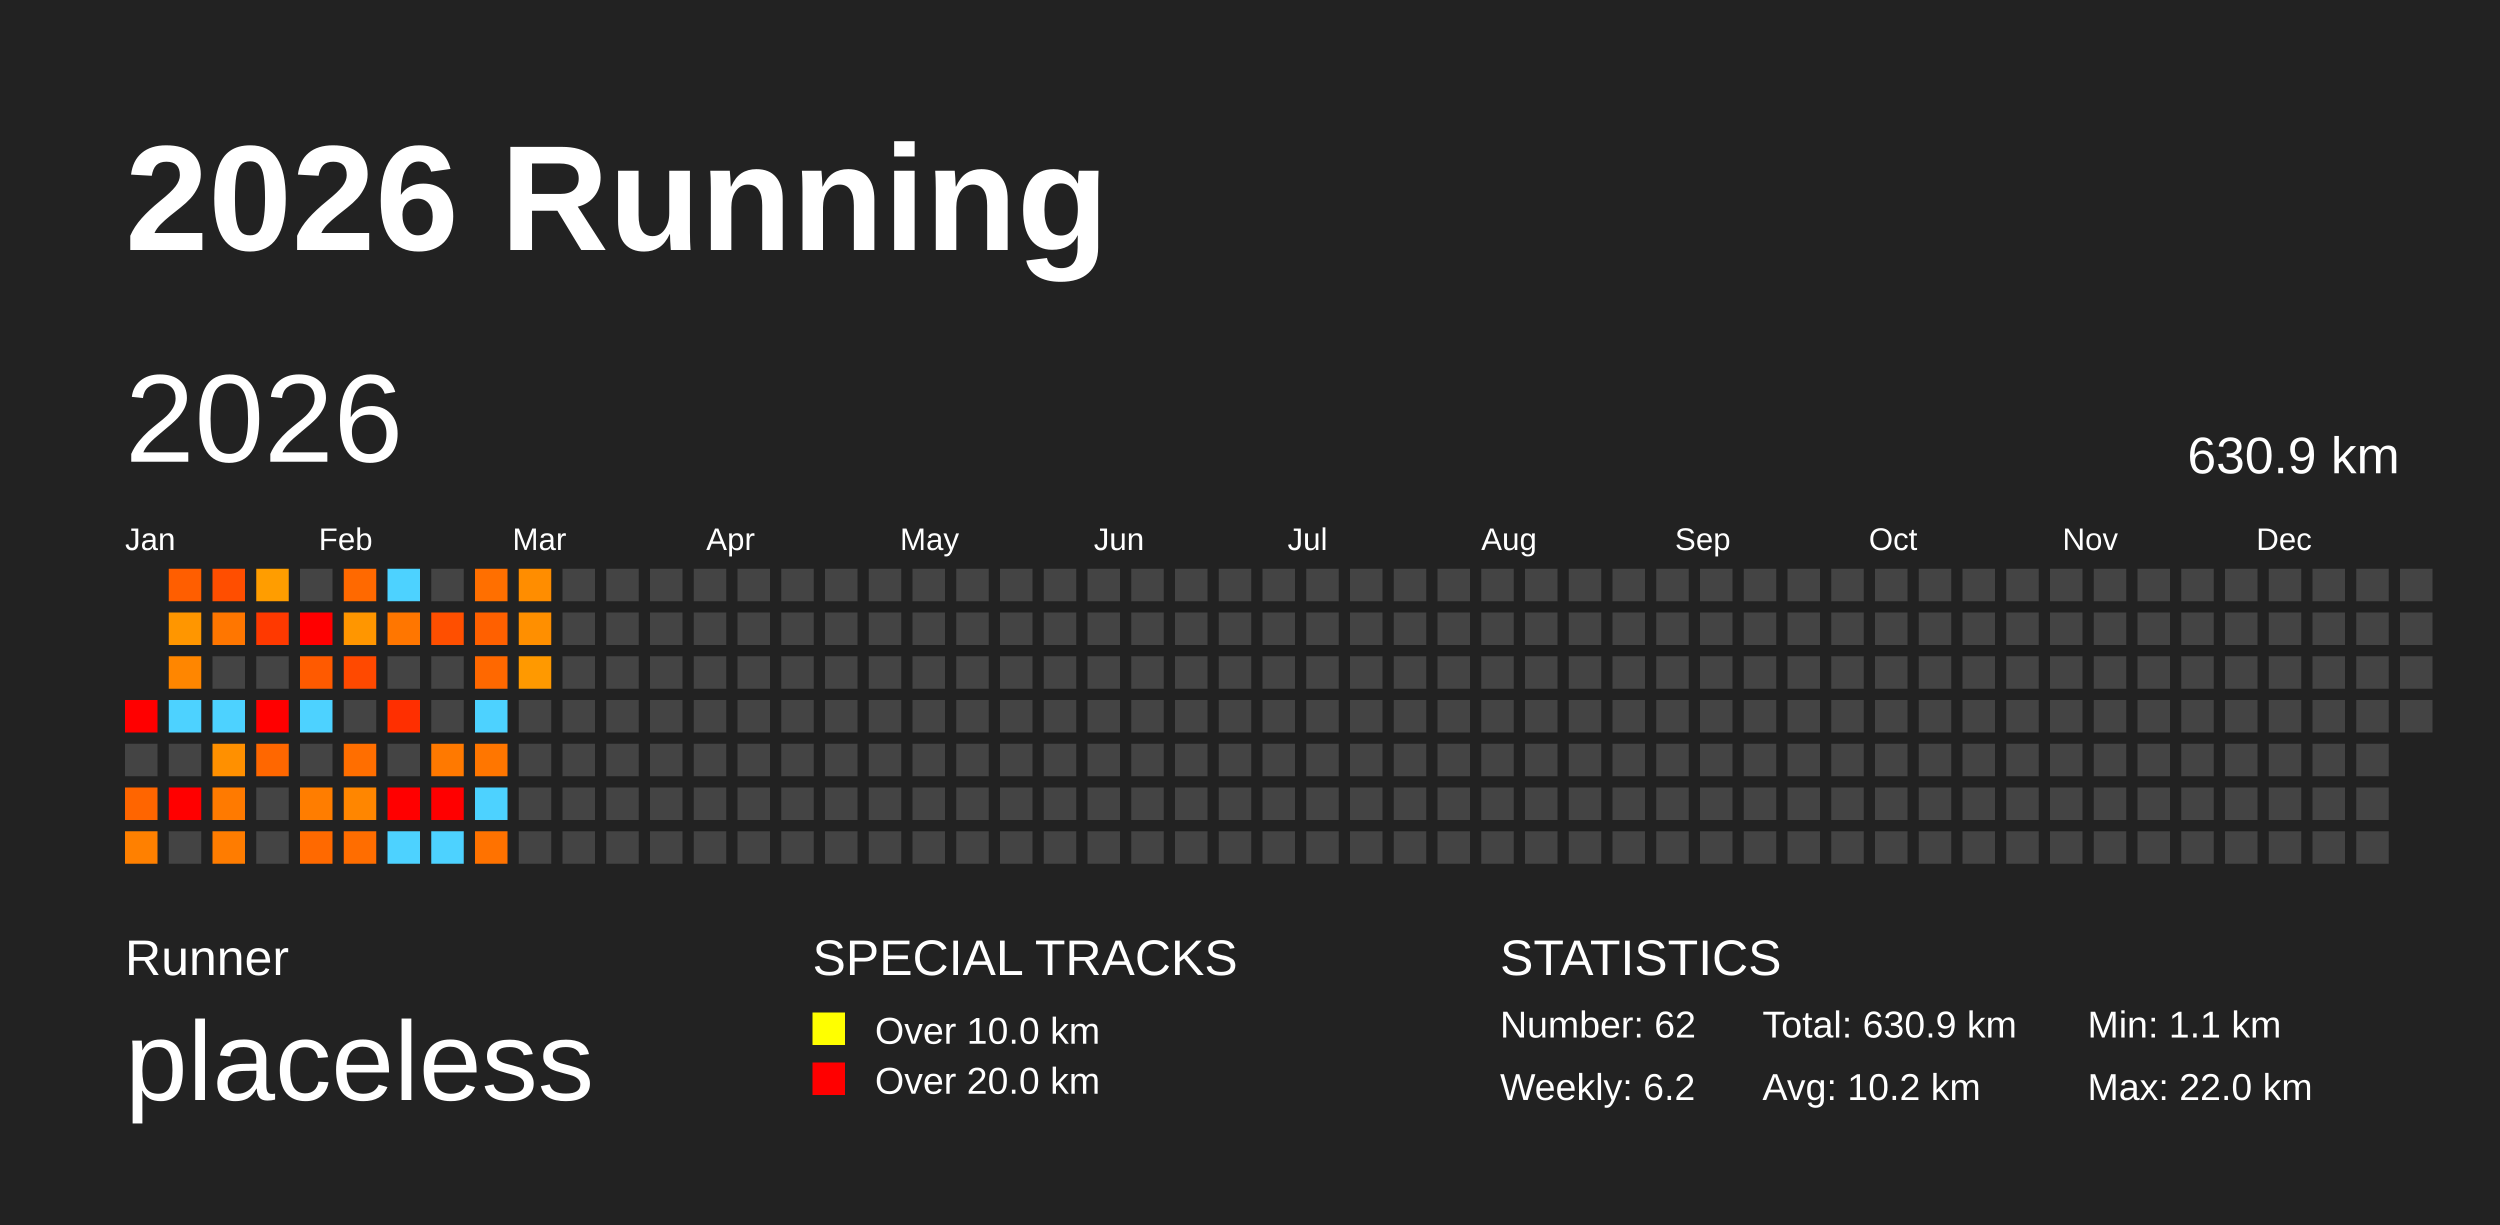
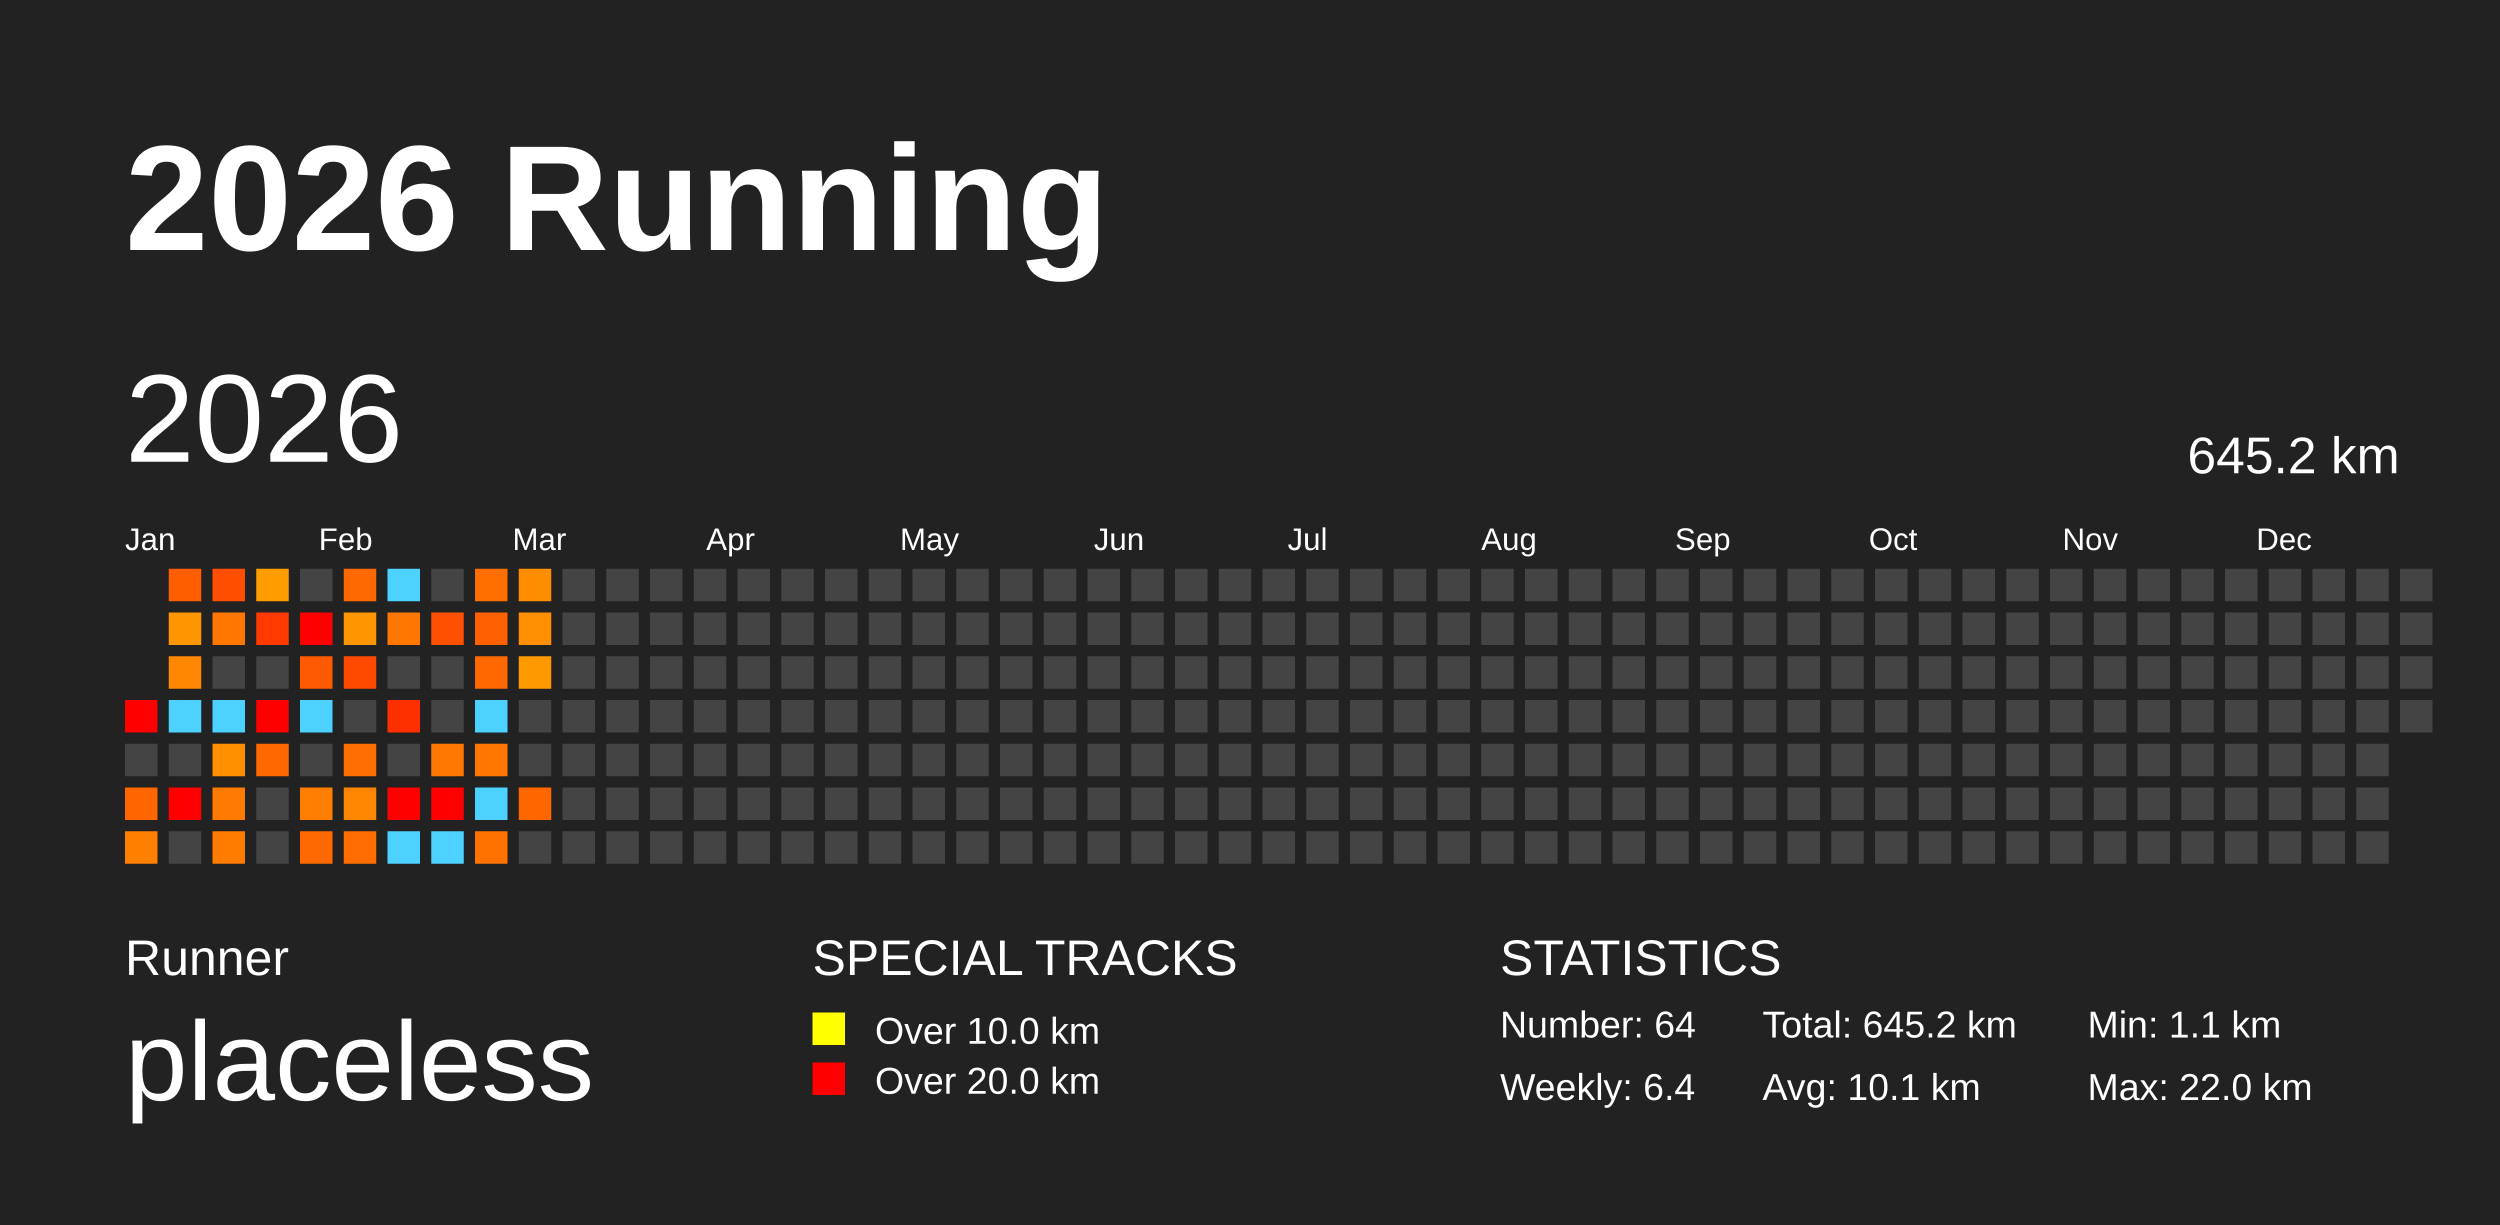
<svg xmlns="http://www.w3.org/2000/svg" baseProfile="full" height="98mm" version="1.1" viewBox="0,0,200,98" width="200mm">
  <defs />
  <rect fill="#222222" height="98" width="200" x="0" y="0" />
  <text fill="#FFFFFF" style="font-size:12px; font-family:Arial; font-weight:bold;" x="10" y="20">2026 Running</text>
  <text fill="#FFFFFF" style="font-size:4px; font-family:Arial" x="10" y="78">Runner</text>
  <text fill="#FFFFFF" style="font-size:9px; font-family:Arial" x="10" y="88">placeless</text>
  <text fill="#FFFFFF" style="font-size:4px; font-family:Arial" x="65" y="78">SPECIAL TRACKS</text>
  <rect fill="yellow" height="2.6" width="2.6" x="65" y="81" />
  <text fill="#FFFFFF" style="font-size:3px; font-family:Arial" x="70" y="83.5">Over 10.0 km</text>
  <rect fill="red" height="2.6" width="2.6" x="65" y="85" />
  <text fill="#FFFFFF" style="font-size:3px; font-family:Arial" x="70" y="87.5">Over 20.0 km</text>
  <text fill="#FFFFFF" style="font-size:4px; font-family:Arial" x="120" y="78">STATISTICS</text>
-   <text fill="#FFFFFF" style="font-size:3px; font-family:Arial" x="120" y="83">Number: 62</text>
-   <text fill="#FFFFFF" style="font-size:3px; font-family:Arial" x="120" y="88">Weekly: 6.2</text>
-   <text fill="#FFFFFF" style="font-size:3px; font-family:Arial" x="141" y="83">Total: 630.9 km</text>
-   <text fill="#FFFFFF" style="font-size:3px; font-family:Arial" x="141" y="88">Avg: 10.2 km</text>
+   <text fill="#FFFFFF" style="font-size:3px; font-family:Arial" x="120" y="83">Number: 64</text>
+   <text fill="#FFFFFF" style="font-size:3px; font-family:Arial" x="120" y="88">Weekly: 6.4</text>
+   <text fill="#FFFFFF" style="font-size:3px; font-family:Arial" x="141" y="83">Total: 645.2 km</text>
+   <text fill="#FFFFFF" style="font-size:3px; font-family:Arial" x="141" y="88">Avg: 10.1 km</text>
  <text fill="#FFFFFF" style="font-size:3px; font-family:Arial" x="167" y="83">Min: 1.1 km</text>
  <text fill="#FFFFFF" style="font-size:3px; font-family:Arial" x="167" y="88">Max: 22.0 km</text>
  <text dominant-baseline="hanging" fill="#FFFFFF" style="font-size:10.0px; font-family:Arial;" x="10" y="30">2026</text>
-   <text dominant-baseline="hanging" fill="#FFFFFF" style="font-size:4.125px; font-family:Arial;" x="175" y="35">630.9 km</text>
+   <text dominant-baseline="hanging" fill="#FFFFFF" style="font-size:4.125px; font-family:Arial;" x="175" y="35">645.2 km</text>
  <text fill="#FFFFFF" style="font-size:2.5px; font-family:Arial" x="10.0" y="44">Jan</text>
  <text fill="#FFFFFF" style="font-size:2.5px; font-family:Arial" x="25.5" y="44">Feb</text>
  <text fill="#FFFFFF" style="font-size:2.5px; font-family:Arial" x="41.0" y="44">Mar</text>
  <text fill="#FFFFFF" style="font-size:2.5px; font-family:Arial" x="56.5" y="44">Apr</text>
  <text fill="#FFFFFF" style="font-size:2.5px; font-family:Arial" x="72.0" y="44">May</text>
  <text fill="#FFFFFF" style="font-size:2.5px; font-family:Arial" x="87.5" y="44">Jun</text>
  <text fill="#FFFFFF" style="font-size:2.5px; font-family:Arial" x="103.0" y="44">Jul</text>
  <text fill="#FFFFFF" style="font-size:2.5px; font-family:Arial" x="118.5" y="44">Aug</text>
  <text fill="#FFFFFF" style="font-size:2.5px; font-family:Arial" x="134.0" y="44">Sep</text>
  <text fill="#FFFFFF" style="font-size:2.5px; font-family:Arial" x="149.5" y="44">Oct</text>
  <text fill="#FFFFFF" style="font-size:2.5px; font-family:Arial" x="165.0" y="44">Nov</text>
  <text fill="#FFFFFF" style="font-size:2.5px; font-family:Arial" x="180.5" y="44">Dec</text>
  <rect fill="red" height="2.6" width="2.6" x="10.0" y="56.0" />
  <rect fill="#444444" height="2.6" width="2.6" x="10.0" y="59.5" />
  <rect fill="#ff6500" height="2.6" width="2.6" x="10.0" y="63.0" />
  <rect fill="#ff8000" height="2.6" width="2.6" x="10.0" y="66.5" />
  <rect fill="#ff5e00" height="2.6" width="2.6" x="13.5" y="45.5" />
  <rect fill="#ff9600" height="2.6" width="2.6" x="13.5" y="49.0" />
  <rect fill="#ff8600" height="2.6" width="2.6" x="13.5" y="52.5" />
  <rect fill="#4dd2ff" height="2.6" width="2.6" x="13.5" y="56.0" />
  <rect fill="#444444" height="2.6" width="2.6" x="13.5" y="59.5" />
  <rect fill="red" height="2.6" width="2.6" x="13.5" y="63.0" />
  <rect fill="#444444" height="2.6" width="2.6" x="13.5" y="66.5" />
  <rect fill="#ff4e00" height="2.6" width="2.6" x="17.0" y="45.5" />
  <rect fill="#ff7600" height="2.6" width="2.6" x="17.0" y="49.0" />
  <rect fill="#444444" height="2.6" width="2.6" x="17.0" y="52.5" />
  <rect fill="#4dd2ff" height="2.6" width="2.6" x="17.0" y="56.0" />
  <rect fill="#ff9000" height="2.6" width="2.6" x="17.0" y="59.5" />
  <rect fill="#ff7a00" height="2.6" width="2.6" x="17.0" y="63.0" />
  <rect fill="#ff7c00" height="2.6" width="2.6" x="17.0" y="66.5" />
  <rect fill="#ff9d00" height="2.6" width="2.6" x="20.5" y="45.5" />
  <rect fill="#ff3900" height="2.6" width="2.6" x="20.5" y="49.0" />
  <rect fill="#444444" height="2.6" width="2.6" x="20.5" y="52.5" />
  <rect fill="red" height="2.6" width="2.6" x="20.5" y="56.0" />
  <rect fill="#ff6700" height="2.6" width="2.6" x="20.5" y="59.5" />
  <rect fill="#444444" height="2.6" width="2.6" x="20.5" y="63.0" />
  <rect fill="#444444" height="2.6" width="2.6" x="20.5" y="66.5" />
  <rect fill="#444444" height="2.6" width="2.6" x="24.0" y="45.5" />
  <rect fill="red" height="2.6" width="2.6" x="24.0" y="49.0" />
  <rect fill="#ff5a00" height="2.6" width="2.6" x="24.0" y="52.5" />
  <rect fill="#4dd2ff" height="2.6" width="2.6" x="24.0" y="56.0" />
  <rect fill="#444444" height="2.6" width="2.6" x="24.0" y="59.5" />
  <rect fill="#ff7d00" height="2.6" width="2.6" x="24.0" y="63.0" />
  <rect fill="#ff6900" height="2.6" width="2.6" x="24.0" y="66.5" />
  <rect fill="#ff6900" height="2.6" width="2.6" x="27.5" y="45.5" />
  <rect fill="#ff9600" height="2.6" width="2.6" x="27.5" y="49.0" />
  <rect fill="#ff4900" height="2.6" width="2.6" x="27.5" y="52.5" />
  <rect fill="#444444" height="2.6" width="2.6" x="27.5" y="56.0" />
  <rect fill="#ff6e00" height="2.6" width="2.6" x="27.5" y="59.5" />
  <rect fill="#ff8600" height="2.6" width="2.6" x="27.5" y="63.0" />
  <rect fill="#ff6d00" height="2.6" width="2.6" x="27.5" y="66.5" />
  <rect fill="#4dd2ff" height="2.6" width="2.6" x="31.0" y="45.5" />
  <rect fill="#ff7600" height="2.6" width="2.6" x="31.0" y="49.0" />
  <rect fill="#444444" height="2.6" width="2.6" x="31.0" y="52.5" />
  <rect fill="#ff2f00" height="2.6" width="2.6" x="31.0" y="56.0" />
  <rect fill="#444444" height="2.6" width="2.6" x="31.0" y="59.5" />
  <rect fill="red" height="2.6" width="2.6" x="31.0" y="63.0" />
  <rect fill="#4dd2ff" height="2.6" width="2.6" x="31.0" y="66.5" />
  <rect fill="#444444" height="2.6" width="2.6" x="34.5" y="45.5" />
  <rect fill="#ff4f00" height="2.6" width="2.6" x="34.5" y="49.0" />
  <rect fill="#444444" height="2.6" width="2.6" x="34.5" y="52.5" />
  <rect fill="#444444" height="2.6" width="2.6" x="34.5" y="56.0" />
  <rect fill="#ff7900" height="2.6" width="2.6" x="34.5" y="59.5" />
  <rect fill="red" height="2.6" width="2.6" x="34.5" y="63.0" />
  <rect fill="#4dd2ff" height="2.6" width="2.6" x="34.5" y="66.5" />
  <rect fill="#ff6f00" height="2.6" width="2.6" x="38.0" y="45.5" />
  <rect fill="#ff6000" height="2.6" width="2.6" x="38.0" y="49.0" />
  <rect fill="#ff6800" height="2.6" width="2.6" x="38.0" y="52.5" />
  <rect fill="#4dd2ff" height="2.6" width="2.6" x="38.0" y="56.0" />
  <rect fill="#ff7600" height="2.6" width="2.6" x="38.0" y="59.5" />
  <rect fill="#4dd2ff" height="2.6" width="2.6" x="38.0" y="63.0" />
  <rect fill="#ff7200" height="2.6" width="2.6" x="38.0" y="66.5" />
  <rect fill="#ff8d00" height="2.6" width="2.6" x="41.5" y="45.5" />
  <rect fill="#ff8f00" height="2.6" width="2.6" x="41.5" y="49.0" />
  <rect fill="#ff9900" height="2.6" width="2.6" x="41.5" y="52.5" />
  <rect fill="#444444" height="2.6" width="2.6" x="41.5" y="56.0" />
  <rect fill="#444444" height="2.6" width="2.6" x="41.5" y="59.5" />
-   <rect fill="#444444" height="2.6" width="2.6" x="41.5" y="63.0" />
+   <rect fill="#ff6600" height="2.6" width="2.6" x="41.5" y="63.0" />
  <rect fill="#444444" height="2.6" width="2.6" x="41.5" y="66.5" />
  <rect fill="#444444" height="2.6" width="2.6" x="45.0" y="45.5" />
  <rect fill="#444444" height="2.6" width="2.6" x="45.0" y="49.0" />
  <rect fill="#444444" height="2.6" width="2.6" x="45.0" y="52.5" />
  <rect fill="#444444" height="2.6" width="2.6" x="45.0" y="56.0" />
  <rect fill="#444444" height="2.6" width="2.6" x="45.0" y="59.5" />
  <rect fill="#444444" height="2.6" width="2.6" x="45.0" y="63.0" />
  <rect fill="#444444" height="2.6" width="2.6" x="45.0" y="66.5" />
  <rect fill="#444444" height="2.6" width="2.6" x="48.5" y="45.5" />
  <rect fill="#444444" height="2.6" width="2.6" x="48.5" y="49.0" />
  <rect fill="#444444" height="2.6" width="2.6" x="48.5" y="52.5" />
  <rect fill="#444444" height="2.6" width="2.6" x="48.5" y="56.0" />
  <rect fill="#444444" height="2.6" width="2.6" x="48.5" y="59.5" />
  <rect fill="#444444" height="2.6" width="2.6" x="48.5" y="63.0" />
  <rect fill="#444444" height="2.6" width="2.6" x="48.5" y="66.5" />
  <rect fill="#444444" height="2.6" width="2.6" x="52.0" y="45.5" />
  <rect fill="#444444" height="2.6" width="2.6" x="52.0" y="49.0" />
  <rect fill="#444444" height="2.6" width="2.6" x="52.0" y="52.5" />
  <rect fill="#444444" height="2.6" width="2.6" x="52.0" y="56.0" />
  <rect fill="#444444" height="2.6" width="2.6" x="52.0" y="59.5" />
  <rect fill="#444444" height="2.6" width="2.6" x="52.0" y="63.0" />
  <rect fill="#444444" height="2.6" width="2.6" x="52.0" y="66.5" />
  <rect fill="#444444" height="2.6" width="2.6" x="55.5" y="45.5" />
  <rect fill="#444444" height="2.6" width="2.6" x="55.5" y="49.0" />
  <rect fill="#444444" height="2.6" width="2.6" x="55.5" y="52.5" />
  <rect fill="#444444" height="2.6" width="2.6" x="55.5" y="56.0" />
  <rect fill="#444444" height="2.6" width="2.6" x="55.5" y="59.5" />
  <rect fill="#444444" height="2.6" width="2.6" x="55.5" y="63.0" />
  <rect fill="#444444" height="2.6" width="2.6" x="55.5" y="66.5" />
  <rect fill="#444444" height="2.6" width="2.6" x="59.0" y="45.5" />
  <rect fill="#444444" height="2.6" width="2.6" x="59.0" y="49.0" />
  <rect fill="#444444" height="2.6" width="2.6" x="59.0" y="52.5" />
  <rect fill="#444444" height="2.6" width="2.6" x="59.0" y="56.0" />
  <rect fill="#444444" height="2.6" width="2.6" x="59.0" y="59.5" />
  <rect fill="#444444" height="2.6" width="2.6" x="59.0" y="63.0" />
  <rect fill="#444444" height="2.6" width="2.6" x="59.0" y="66.5" />
  <rect fill="#444444" height="2.6" width="2.6" x="62.5" y="45.5" />
  <rect fill="#444444" height="2.6" width="2.6" x="62.5" y="49.0" />
  <rect fill="#444444" height="2.6" width="2.6" x="62.5" y="52.5" />
  <rect fill="#444444" height="2.6" width="2.6" x="62.5" y="56.0" />
  <rect fill="#444444" height="2.6" width="2.6" x="62.5" y="59.5" />
  <rect fill="#444444" height="2.6" width="2.6" x="62.5" y="63.0" />
  <rect fill="#444444" height="2.6" width="2.6" x="62.5" y="66.5" />
  <rect fill="#444444" height="2.6" width="2.6" x="66.0" y="45.5" />
  <rect fill="#444444" height="2.6" width="2.6" x="66.0" y="49.0" />
  <rect fill="#444444" height="2.6" width="2.6" x="66.0" y="52.5" />
  <rect fill="#444444" height="2.6" width="2.6" x="66.0" y="56.0" />
  <rect fill="#444444" height="2.6" width="2.6" x="66.0" y="59.5" />
  <rect fill="#444444" height="2.6" width="2.6" x="66.0" y="63.0" />
  <rect fill="#444444" height="2.6" width="2.6" x="66.0" y="66.5" />
  <rect fill="#444444" height="2.6" width="2.6" x="69.5" y="45.5" />
  <rect fill="#444444" height="2.6" width="2.6" x="69.5" y="49.0" />
  <rect fill="#444444" height="2.6" width="2.6" x="69.5" y="52.5" />
  <rect fill="#444444" height="2.6" width="2.6" x="69.5" y="56.0" />
  <rect fill="#444444" height="2.6" width="2.6" x="69.5" y="59.5" />
  <rect fill="#444444" height="2.6" width="2.6" x="69.5" y="63.0" />
  <rect fill="#444444" height="2.6" width="2.6" x="69.5" y="66.5" />
  <rect fill="#444444" height="2.6" width="2.6" x="73.0" y="45.5" />
  <rect fill="#444444" height="2.6" width="2.6" x="73.0" y="49.0" />
  <rect fill="#444444" height="2.6" width="2.6" x="73.0" y="52.5" />
  <rect fill="#444444" height="2.6" width="2.6" x="73.0" y="56.0" />
  <rect fill="#444444" height="2.6" width="2.6" x="73.0" y="59.5" />
  <rect fill="#444444" height="2.6" width="2.6" x="73.0" y="63.0" />
  <rect fill="#444444" height="2.6" width="2.6" x="73.0" y="66.5" />
  <rect fill="#444444" height="2.6" width="2.6" x="76.5" y="45.5" />
  <rect fill="#444444" height="2.6" width="2.6" x="76.5" y="49.0" />
  <rect fill="#444444" height="2.6" width="2.6" x="76.5" y="52.5" />
  <rect fill="#444444" height="2.6" width="2.6" x="76.5" y="56.0" />
  <rect fill="#444444" height="2.6" width="2.6" x="76.5" y="59.5" />
  <rect fill="#444444" height="2.6" width="2.6" x="76.5" y="63.0" />
  <rect fill="#444444" height="2.6" width="2.6" x="76.5" y="66.5" />
  <rect fill="#444444" height="2.6" width="2.6" x="80.0" y="45.5" />
  <rect fill="#444444" height="2.6" width="2.6" x="80.0" y="49.0" />
  <rect fill="#444444" height="2.6" width="2.6" x="80.0" y="52.5" />
  <rect fill="#444444" height="2.6" width="2.6" x="80.0" y="56.0" />
  <rect fill="#444444" height="2.6" width="2.6" x="80.0" y="59.5" />
  <rect fill="#444444" height="2.6" width="2.6" x="80.0" y="63.0" />
  <rect fill="#444444" height="2.6" width="2.6" x="80.0" y="66.5" />
  <rect fill="#444444" height="2.6" width="2.6" x="83.5" y="45.5" />
  <rect fill="#444444" height="2.6" width="2.6" x="83.5" y="49.0" />
  <rect fill="#444444" height="2.6" width="2.6" x="83.5" y="52.5" />
  <rect fill="#444444" height="2.6" width="2.6" x="83.5" y="56.0" />
  <rect fill="#444444" height="2.6" width="2.6" x="83.5" y="59.5" />
  <rect fill="#444444" height="2.6" width="2.6" x="83.5" y="63.0" />
  <rect fill="#444444" height="2.6" width="2.6" x="83.5" y="66.5" />
  <rect fill="#444444" height="2.6" width="2.6" x="87.0" y="45.5" />
  <rect fill="#444444" height="2.6" width="2.6" x="87.0" y="49.0" />
  <rect fill="#444444" height="2.6" width="2.6" x="87.0" y="52.5" />
  <rect fill="#444444" height="2.6" width="2.6" x="87.0" y="56.0" />
  <rect fill="#444444" height="2.6" width="2.6" x="87.0" y="59.5" />
  <rect fill="#444444" height="2.6" width="2.6" x="87.0" y="63.0" />
  <rect fill="#444444" height="2.6" width="2.6" x="87.0" y="66.5" />
  <rect fill="#444444" height="2.6" width="2.6" x="90.5" y="45.5" />
  <rect fill="#444444" height="2.6" width="2.6" x="90.5" y="49.0" />
  <rect fill="#444444" height="2.6" width="2.6" x="90.5" y="52.5" />
  <rect fill="#444444" height="2.6" width="2.6" x="90.5" y="56.0" />
  <rect fill="#444444" height="2.6" width="2.6" x="90.5" y="59.5" />
  <rect fill="#444444" height="2.6" width="2.6" x="90.5" y="63.0" />
  <rect fill="#444444" height="2.6" width="2.6" x="90.5" y="66.5" />
  <rect fill="#444444" height="2.6" width="2.6" x="94.0" y="45.5" />
  <rect fill="#444444" height="2.6" width="2.6" x="94.0" y="49.0" />
  <rect fill="#444444" height="2.6" width="2.6" x="94.0" y="52.5" />
  <rect fill="#444444" height="2.6" width="2.6" x="94.0" y="56.0" />
  <rect fill="#444444" height="2.6" width="2.6" x="94.0" y="59.5" />
  <rect fill="#444444" height="2.6" width="2.6" x="94.0" y="63.0" />
  <rect fill="#444444" height="2.6" width="2.6" x="94.0" y="66.5" />
  <rect fill="#444444" height="2.6" width="2.6" x="97.5" y="45.5" />
  <rect fill="#444444" height="2.6" width="2.6" x="97.5" y="49.0" />
  <rect fill="#444444" height="2.6" width="2.6" x="97.5" y="52.5" />
  <rect fill="#444444" height="2.6" width="2.6" x="97.5" y="56.0" />
  <rect fill="#444444" height="2.6" width="2.6" x="97.5" y="59.5" />
  <rect fill="#444444" height="2.6" width="2.6" x="97.5" y="63.0" />
  <rect fill="#444444" height="2.6" width="2.6" x="97.5" y="66.5" />
  <rect fill="#444444" height="2.6" width="2.6" x="101.0" y="45.5" />
  <rect fill="#444444" height="2.6" width="2.6" x="101.0" y="49.0" />
  <rect fill="#444444" height="2.6" width="2.6" x="101.0" y="52.5" />
  <rect fill="#444444" height="2.6" width="2.6" x="101.0" y="56.0" />
  <rect fill="#444444" height="2.6" width="2.6" x="101.0" y="59.5" />
  <rect fill="#444444" height="2.6" width="2.6" x="101.0" y="63.0" />
  <rect fill="#444444" height="2.6" width="2.6" x="101.0" y="66.5" />
  <rect fill="#444444" height="2.6" width="2.6" x="104.5" y="45.5" />
  <rect fill="#444444" height="2.6" width="2.6" x="104.5" y="49.0" />
  <rect fill="#444444" height="2.6" width="2.6" x="104.5" y="52.5" />
  <rect fill="#444444" height="2.6" width="2.6" x="104.5" y="56.0" />
  <rect fill="#444444" height="2.6" width="2.6" x="104.5" y="59.5" />
  <rect fill="#444444" height="2.6" width="2.6" x="104.5" y="63.0" />
  <rect fill="#444444" height="2.6" width="2.6" x="104.5" y="66.5" />
  <rect fill="#444444" height="2.6" width="2.6" x="108.0" y="45.5" />
  <rect fill="#444444" height="2.6" width="2.6" x="108.0" y="49.0" />
  <rect fill="#444444" height="2.6" width="2.6" x="108.0" y="52.5" />
  <rect fill="#444444" height="2.6" width="2.6" x="108.0" y="56.0" />
  <rect fill="#444444" height="2.6" width="2.6" x="108.0" y="59.5" />
  <rect fill="#444444" height="2.6" width="2.6" x="108.0" y="63.0" />
  <rect fill="#444444" height="2.6" width="2.6" x="108.0" y="66.5" />
  <rect fill="#444444" height="2.6" width="2.6" x="111.5" y="45.5" />
  <rect fill="#444444" height="2.6" width="2.6" x="111.5" y="49.0" />
  <rect fill="#444444" height="2.6" width="2.6" x="111.5" y="52.5" />
  <rect fill="#444444" height="2.6" width="2.6" x="111.5" y="56.0" />
  <rect fill="#444444" height="2.6" width="2.6" x="111.5" y="59.5" />
  <rect fill="#444444" height="2.6" width="2.6" x="111.5" y="63.0" />
  <rect fill="#444444" height="2.6" width="2.6" x="111.5" y="66.5" />
  <rect fill="#444444" height="2.6" width="2.6" x="115.0" y="45.5" />
  <rect fill="#444444" height="2.6" width="2.6" x="115.0" y="49.0" />
  <rect fill="#444444" height="2.6" width="2.6" x="115.0" y="52.5" />
  <rect fill="#444444" height="2.6" width="2.6" x="115.0" y="56.0" />
  <rect fill="#444444" height="2.6" width="2.6" x="115.0" y="59.5" />
  <rect fill="#444444" height="2.6" width="2.6" x="115.0" y="63.0" />
  <rect fill="#444444" height="2.6" width="2.6" x="115.0" y="66.5" />
  <rect fill="#444444" height="2.6" width="2.6" x="118.5" y="45.5" />
  <rect fill="#444444" height="2.6" width="2.6" x="118.5" y="49.0" />
  <rect fill="#444444" height="2.6" width="2.6" x="118.5" y="52.5" />
  <rect fill="#444444" height="2.6" width="2.6" x="118.5" y="56.0" />
  <rect fill="#444444" height="2.6" width="2.6" x="118.5" y="59.5" />
  <rect fill="#444444" height="2.6" width="2.6" x="118.5" y="63.0" />
  <rect fill="#444444" height="2.6" width="2.6" x="118.5" y="66.5" />
  <rect fill="#444444" height="2.6" width="2.6" x="122.0" y="45.5" />
  <rect fill="#444444" height="2.6" width="2.6" x="122.0" y="49.0" />
  <rect fill="#444444" height="2.6" width="2.6" x="122.0" y="52.5" />
  <rect fill="#444444" height="2.6" width="2.6" x="122.0" y="56.0" />
  <rect fill="#444444" height="2.6" width="2.6" x="122.0" y="59.5" />
  <rect fill="#444444" height="2.6" width="2.6" x="122.0" y="63.0" />
  <rect fill="#444444" height="2.6" width="2.6" x="122.0" y="66.5" />
  <rect fill="#444444" height="2.6" width="2.6" x="125.5" y="45.5" />
  <rect fill="#444444" height="2.6" width="2.6" x="125.5" y="49.0" />
  <rect fill="#444444" height="2.6" width="2.6" x="125.5" y="52.5" />
  <rect fill="#444444" height="2.6" width="2.6" x="125.5" y="56.0" />
  <rect fill="#444444" height="2.6" width="2.6" x="125.5" y="59.5" />
  <rect fill="#444444" height="2.6" width="2.6" x="125.5" y="63.0" />
  <rect fill="#444444" height="2.6" width="2.6" x="125.5" y="66.5" />
  <rect fill="#444444" height="2.6" width="2.6" x="129.0" y="45.5" />
  <rect fill="#444444" height="2.6" width="2.6" x="129.0" y="49.0" />
  <rect fill="#444444" height="2.6" width="2.6" x="129.0" y="52.5" />
  <rect fill="#444444" height="2.6" width="2.6" x="129.0" y="56.0" />
  <rect fill="#444444" height="2.6" width="2.6" x="129.0" y="59.5" />
  <rect fill="#444444" height="2.6" width="2.6" x="129.0" y="63.0" />
  <rect fill="#444444" height="2.6" width="2.6" x="129.0" y="66.5" />
  <rect fill="#444444" height="2.6" width="2.6" x="132.5" y="45.5" />
  <rect fill="#444444" height="2.6" width="2.6" x="132.5" y="49.0" />
  <rect fill="#444444" height="2.6" width="2.6" x="132.5" y="52.5" />
  <rect fill="#444444" height="2.6" width="2.6" x="132.5" y="56.0" />
  <rect fill="#444444" height="2.6" width="2.6" x="132.5" y="59.5" />
  <rect fill="#444444" height="2.6" width="2.6" x="132.5" y="63.0" />
  <rect fill="#444444" height="2.6" width="2.6" x="132.5" y="66.5" />
  <rect fill="#444444" height="2.6" width="2.6" x="136.0" y="45.5" />
  <rect fill="#444444" height="2.6" width="2.6" x="136.0" y="49.0" />
  <rect fill="#444444" height="2.6" width="2.6" x="136.0" y="52.5" />
  <rect fill="#444444" height="2.6" width="2.6" x="136.0" y="56.0" />
  <rect fill="#444444" height="2.6" width="2.6" x="136.0" y="59.5" />
  <rect fill="#444444" height="2.6" width="2.6" x="136.0" y="63.0" />
  <rect fill="#444444" height="2.6" width="2.6" x="136.0" y="66.5" />
  <rect fill="#444444" height="2.6" width="2.6" x="139.5" y="45.5" />
  <rect fill="#444444" height="2.6" width="2.6" x="139.5" y="49.0" />
  <rect fill="#444444" height="2.6" width="2.6" x="139.5" y="52.5" />
  <rect fill="#444444" height="2.6" width="2.6" x="139.5" y="56.0" />
  <rect fill="#444444" height="2.6" width="2.6" x="139.5" y="59.5" />
  <rect fill="#444444" height="2.6" width="2.6" x="139.5" y="63.0" />
  <rect fill="#444444" height="2.6" width="2.6" x="139.5" y="66.5" />
  <rect fill="#444444" height="2.6" width="2.6" x="143.0" y="45.5" />
  <rect fill="#444444" height="2.6" width="2.6" x="143.0" y="49.0" />
  <rect fill="#444444" height="2.6" width="2.6" x="143.0" y="52.5" />
  <rect fill="#444444" height="2.6" width="2.6" x="143.0" y="56.0" />
  <rect fill="#444444" height="2.6" width="2.6" x="143.0" y="59.5" />
  <rect fill="#444444" height="2.6" width="2.6" x="143.0" y="63.0" />
  <rect fill="#444444" height="2.6" width="2.6" x="143.0" y="66.5" />
  <rect fill="#444444" height="2.6" width="2.6" x="146.5" y="45.5" />
  <rect fill="#444444" height="2.6" width="2.6" x="146.5" y="49.0" />
  <rect fill="#444444" height="2.6" width="2.6" x="146.5" y="52.5" />
  <rect fill="#444444" height="2.6" width="2.6" x="146.5" y="56.0" />
  <rect fill="#444444" height="2.6" width="2.6" x="146.5" y="59.5" />
  <rect fill="#444444" height="2.6" width="2.6" x="146.5" y="63.0" />
  <rect fill="#444444" height="2.6" width="2.6" x="146.5" y="66.5" />
  <rect fill="#444444" height="2.6" width="2.6" x="150.0" y="45.5" />
  <rect fill="#444444" height="2.6" width="2.6" x="150.0" y="49.0" />
  <rect fill="#444444" height="2.6" width="2.6" x="150.0" y="52.5" />
  <rect fill="#444444" height="2.6" width="2.6" x="150.0" y="56.0" />
  <rect fill="#444444" height="2.6" width="2.6" x="150.0" y="59.5" />
  <rect fill="#444444" height="2.6" width="2.6" x="150.0" y="63.0" />
  <rect fill="#444444" height="2.6" width="2.6" x="150.0" y="66.5" />
  <rect fill="#444444" height="2.6" width="2.6" x="153.5" y="45.5" />
  <rect fill="#444444" height="2.6" width="2.6" x="153.5" y="49.0" />
  <rect fill="#444444" height="2.6" width="2.6" x="153.5" y="52.5" />
  <rect fill="#444444" height="2.6" width="2.6" x="153.5" y="56.0" />
  <rect fill="#444444" height="2.6" width="2.6" x="153.5" y="59.5" />
  <rect fill="#444444" height="2.6" width="2.6" x="153.5" y="63.0" />
  <rect fill="#444444" height="2.6" width="2.6" x="153.5" y="66.5" />
  <rect fill="#444444" height="2.6" width="2.6" x="157.0" y="45.5" />
  <rect fill="#444444" height="2.6" width="2.6" x="157.0" y="49.0" />
  <rect fill="#444444" height="2.6" width="2.6" x="157.0" y="52.5" />
  <rect fill="#444444" height="2.6" width="2.6" x="157.0" y="56.0" />
  <rect fill="#444444" height="2.6" width="2.6" x="157.0" y="59.5" />
  <rect fill="#444444" height="2.6" width="2.6" x="157.0" y="63.0" />
  <rect fill="#444444" height="2.6" width="2.6" x="157.0" y="66.5" />
  <rect fill="#444444" height="2.6" width="2.6" x="160.5" y="45.5" />
  <rect fill="#444444" height="2.6" width="2.6" x="160.5" y="49.0" />
  <rect fill="#444444" height="2.6" width="2.6" x="160.5" y="52.5" />
  <rect fill="#444444" height="2.6" width="2.6" x="160.5" y="56.0" />
  <rect fill="#444444" height="2.6" width="2.6" x="160.5" y="59.5" />
  <rect fill="#444444" height="2.6" width="2.6" x="160.5" y="63.0" />
  <rect fill="#444444" height="2.6" width="2.6" x="160.5" y="66.5" />
  <rect fill="#444444" height="2.6" width="2.6" x="164.0" y="45.5" />
  <rect fill="#444444" height="2.6" width="2.6" x="164.0" y="49.0" />
  <rect fill="#444444" height="2.6" width="2.6" x="164.0" y="52.5" />
  <rect fill="#444444" height="2.6" width="2.6" x="164.0" y="56.0" />
  <rect fill="#444444" height="2.6" width="2.6" x="164.0" y="59.5" />
  <rect fill="#444444" height="2.6" width="2.6" x="164.0" y="63.0" />
  <rect fill="#444444" height="2.6" width="2.6" x="164.0" y="66.5" />
  <rect fill="#444444" height="2.6" width="2.6" x="167.5" y="45.5" />
  <rect fill="#444444" height="2.6" width="2.6" x="167.5" y="49.0" />
  <rect fill="#444444" height="2.6" width="2.6" x="167.5" y="52.5" />
  <rect fill="#444444" height="2.6" width="2.6" x="167.5" y="56.0" />
  <rect fill="#444444" height="2.6" width="2.6" x="167.5" y="59.5" />
  <rect fill="#444444" height="2.6" width="2.6" x="167.5" y="63.0" />
  <rect fill="#444444" height="2.6" width="2.6" x="167.5" y="66.5" />
  <rect fill="#444444" height="2.6" width="2.6" x="171.0" y="45.5" />
  <rect fill="#444444" height="2.6" width="2.6" x="171.0" y="49.0" />
  <rect fill="#444444" height="2.6" width="2.6" x="171.0" y="52.5" />
  <rect fill="#444444" height="2.6" width="2.6" x="171.0" y="56.0" />
  <rect fill="#444444" height="2.6" width="2.6" x="171.0" y="59.5" />
  <rect fill="#444444" height="2.6" width="2.6" x="171.0" y="63.0" />
  <rect fill="#444444" height="2.6" width="2.6" x="171.0" y="66.5" />
  <rect fill="#444444" height="2.6" width="2.6" x="174.5" y="45.5" />
  <rect fill="#444444" height="2.6" width="2.6" x="174.5" y="49.0" />
  <rect fill="#444444" height="2.6" width="2.6" x="174.5" y="52.5" />
  <rect fill="#444444" height="2.6" width="2.6" x="174.5" y="56.0" />
  <rect fill="#444444" height="2.6" width="2.6" x="174.5" y="59.5" />
  <rect fill="#444444" height="2.6" width="2.6" x="174.5" y="63.0" />
  <rect fill="#444444" height="2.6" width="2.6" x="174.5" y="66.5" />
  <rect fill="#444444" height="2.6" width="2.6" x="178.0" y="45.5" />
  <rect fill="#444444" height="2.6" width="2.6" x="178.0" y="49.0" />
  <rect fill="#444444" height="2.6" width="2.6" x="178.0" y="52.5" />
  <rect fill="#444444" height="2.6" width="2.6" x="178.0" y="56.0" />
  <rect fill="#444444" height="2.6" width="2.6" x="178.0" y="59.5" />
  <rect fill="#444444" height="2.6" width="2.6" x="178.0" y="63.0" />
  <rect fill="#444444" height="2.6" width="2.6" x="178.0" y="66.5" />
  <rect fill="#444444" height="2.6" width="2.6" x="181.5" y="45.5" />
  <rect fill="#444444" height="2.6" width="2.6" x="181.5" y="49.0" />
  <rect fill="#444444" height="2.6" width="2.6" x="181.5" y="52.5" />
  <rect fill="#444444" height="2.6" width="2.6" x="181.5" y="56.0" />
  <rect fill="#444444" height="2.6" width="2.6" x="181.5" y="59.5" />
  <rect fill="#444444" height="2.6" width="2.6" x="181.5" y="63.0" />
  <rect fill="#444444" height="2.6" width="2.6" x="181.5" y="66.5" />
  <rect fill="#444444" height="2.6" width="2.6" x="185.0" y="45.5" />
  <rect fill="#444444" height="2.6" width="2.6" x="185.0" y="49.0" />
  <rect fill="#444444" height="2.6" width="2.6" x="185.0" y="52.5" />
  <rect fill="#444444" height="2.6" width="2.6" x="185.0" y="56.0" />
  <rect fill="#444444" height="2.6" width="2.6" x="185.0" y="59.5" />
  <rect fill="#444444" height="2.6" width="2.6" x="185.0" y="63.0" />
  <rect fill="#444444" height="2.6" width="2.6" x="185.0" y="66.5" />
  <rect fill="#444444" height="2.6" width="2.6" x="188.5" y="45.5" />
  <rect fill="#444444" height="2.6" width="2.6" x="188.5" y="49.0" />
  <rect fill="#444444" height="2.6" width="2.6" x="188.5" y="52.5" />
  <rect fill="#444444" height="2.6" width="2.6" x="188.5" y="56.0" />
  <rect fill="#444444" height="2.6" width="2.6" x="188.5" y="59.5" />
  <rect fill="#444444" height="2.6" width="2.6" x="188.5" y="63.0" />
  <rect fill="#444444" height="2.6" width="2.6" x="188.5" y="66.5" />
  <rect fill="#444444" height="2.6" width="2.6" x="192.0" y="45.5" />
  <rect fill="#444444" height="2.6" width="2.6" x="192.0" y="49.0" />
  <rect fill="#444444" height="2.6" width="2.6" x="192.0" y="52.5" />
  <rect fill="#444444" height="2.6" width="2.6" x="192.0" y="56.0" />
</svg>
